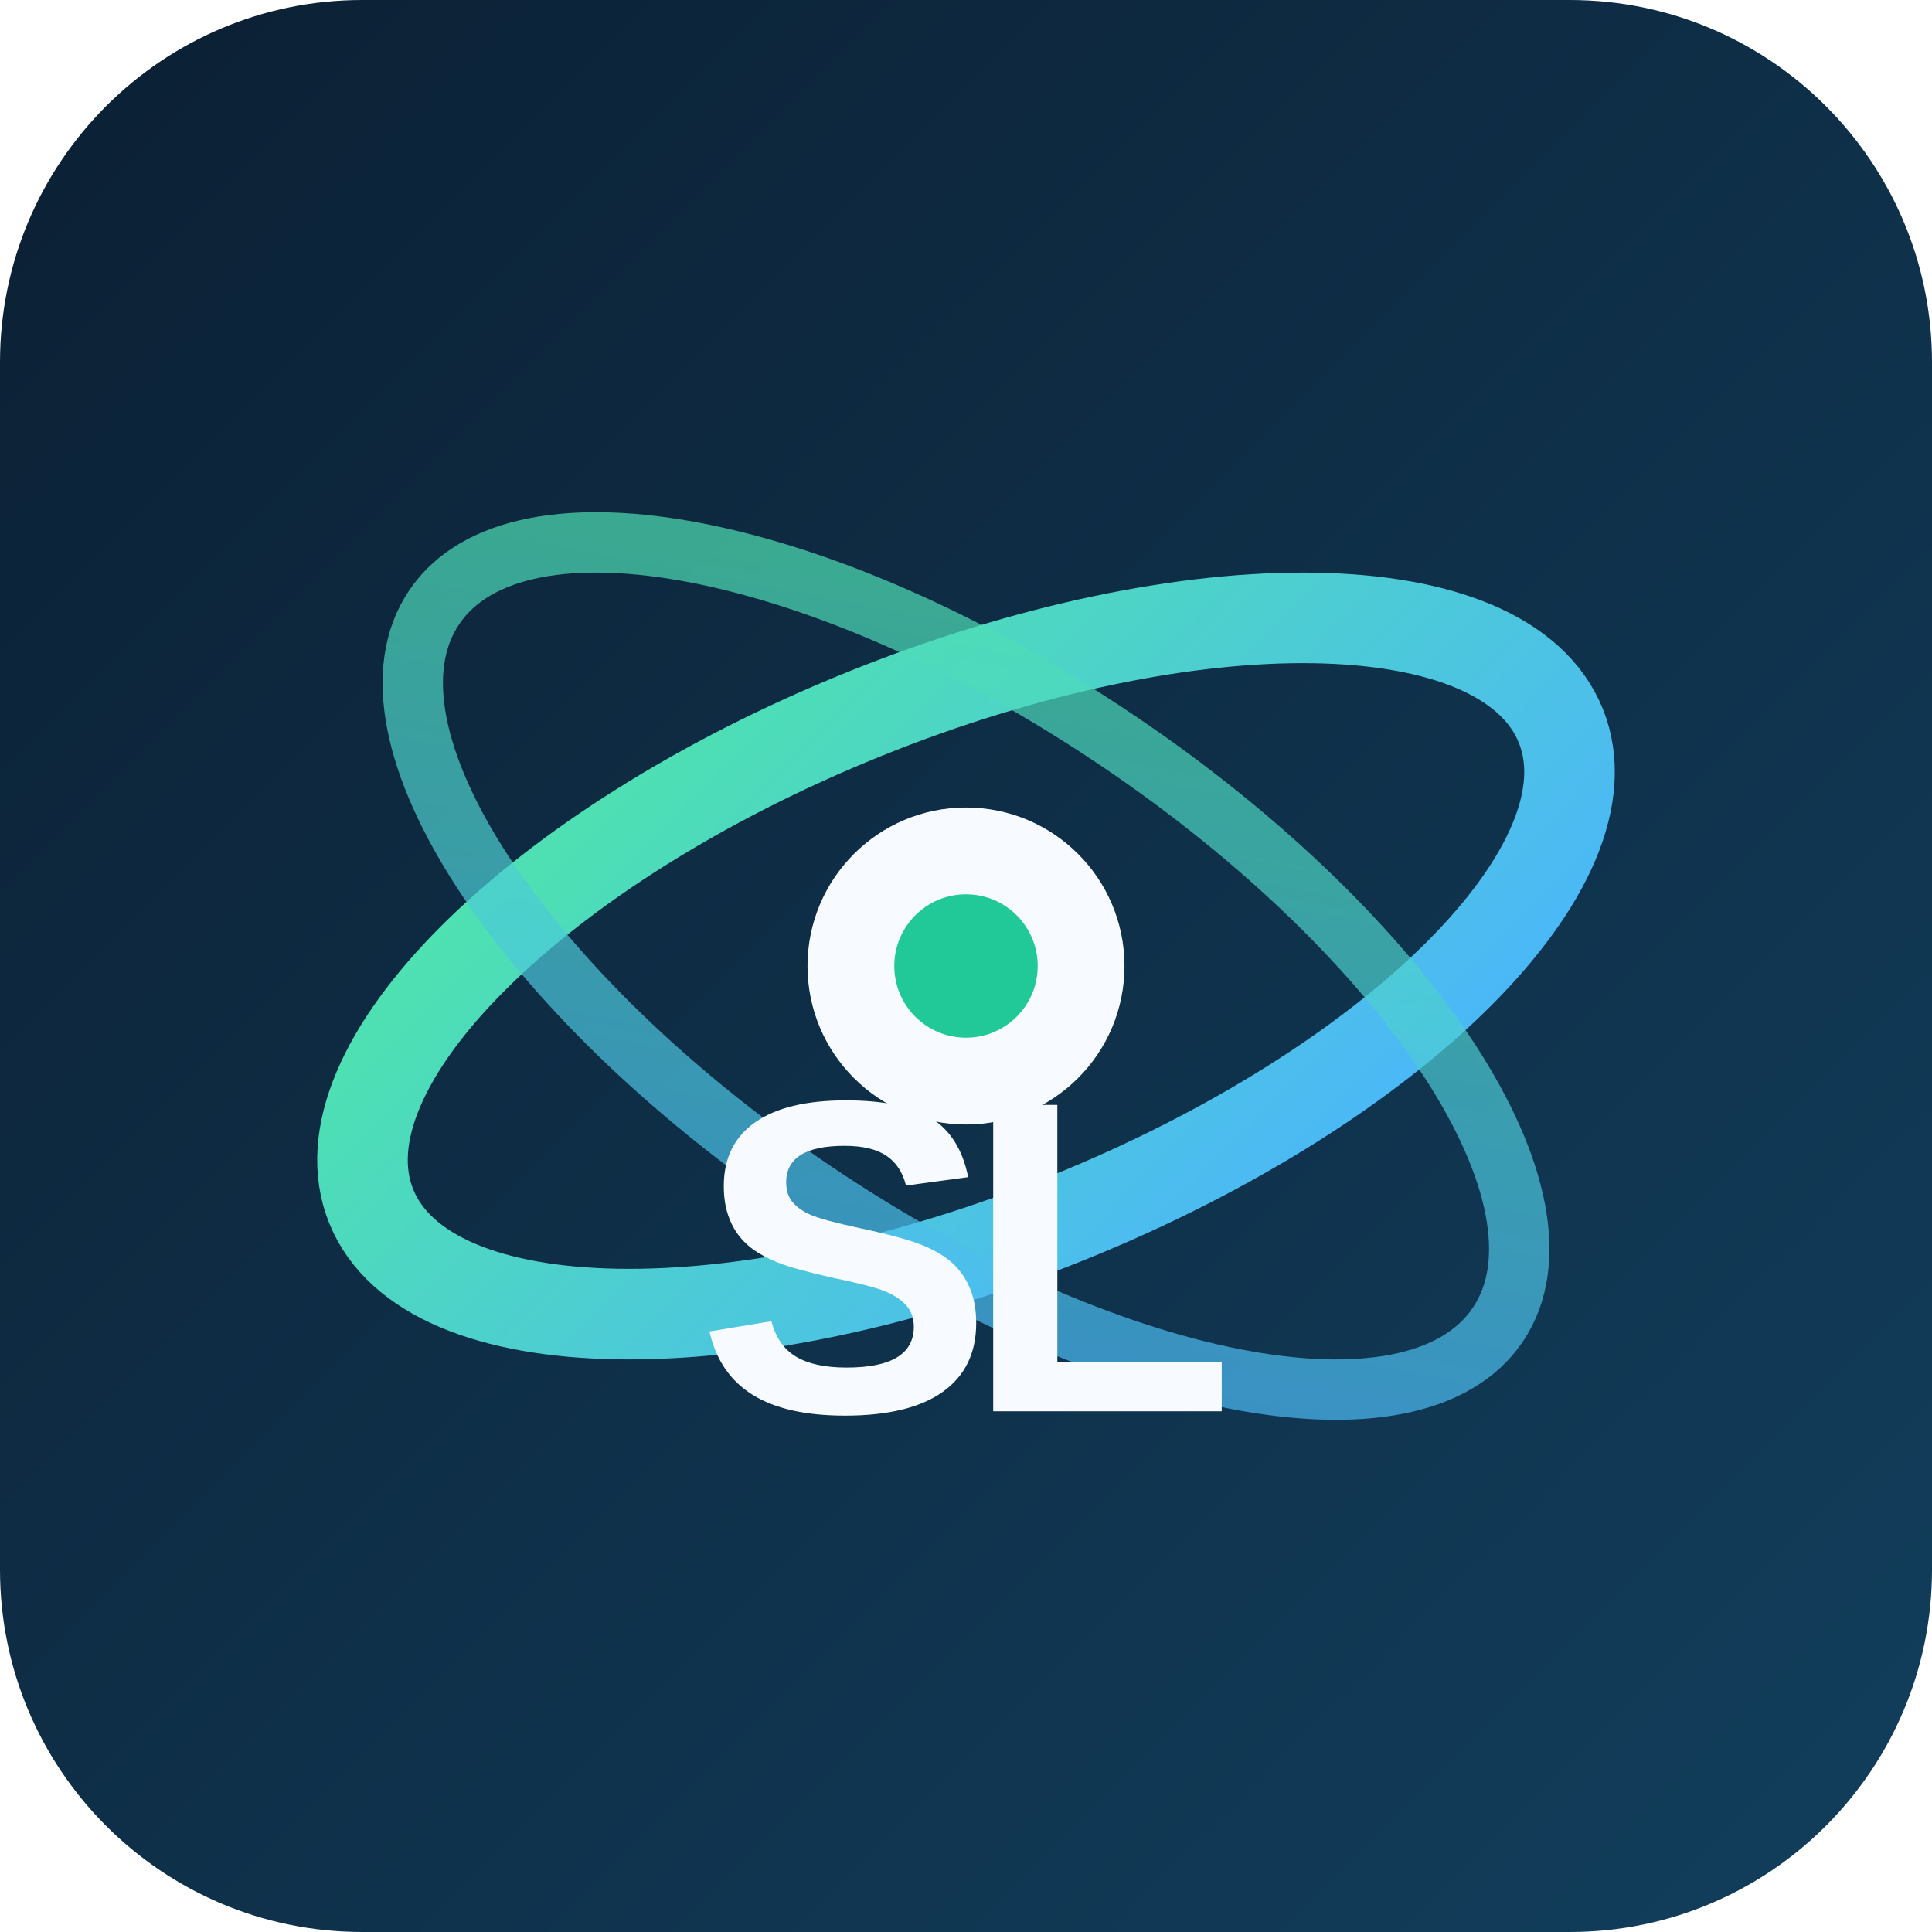
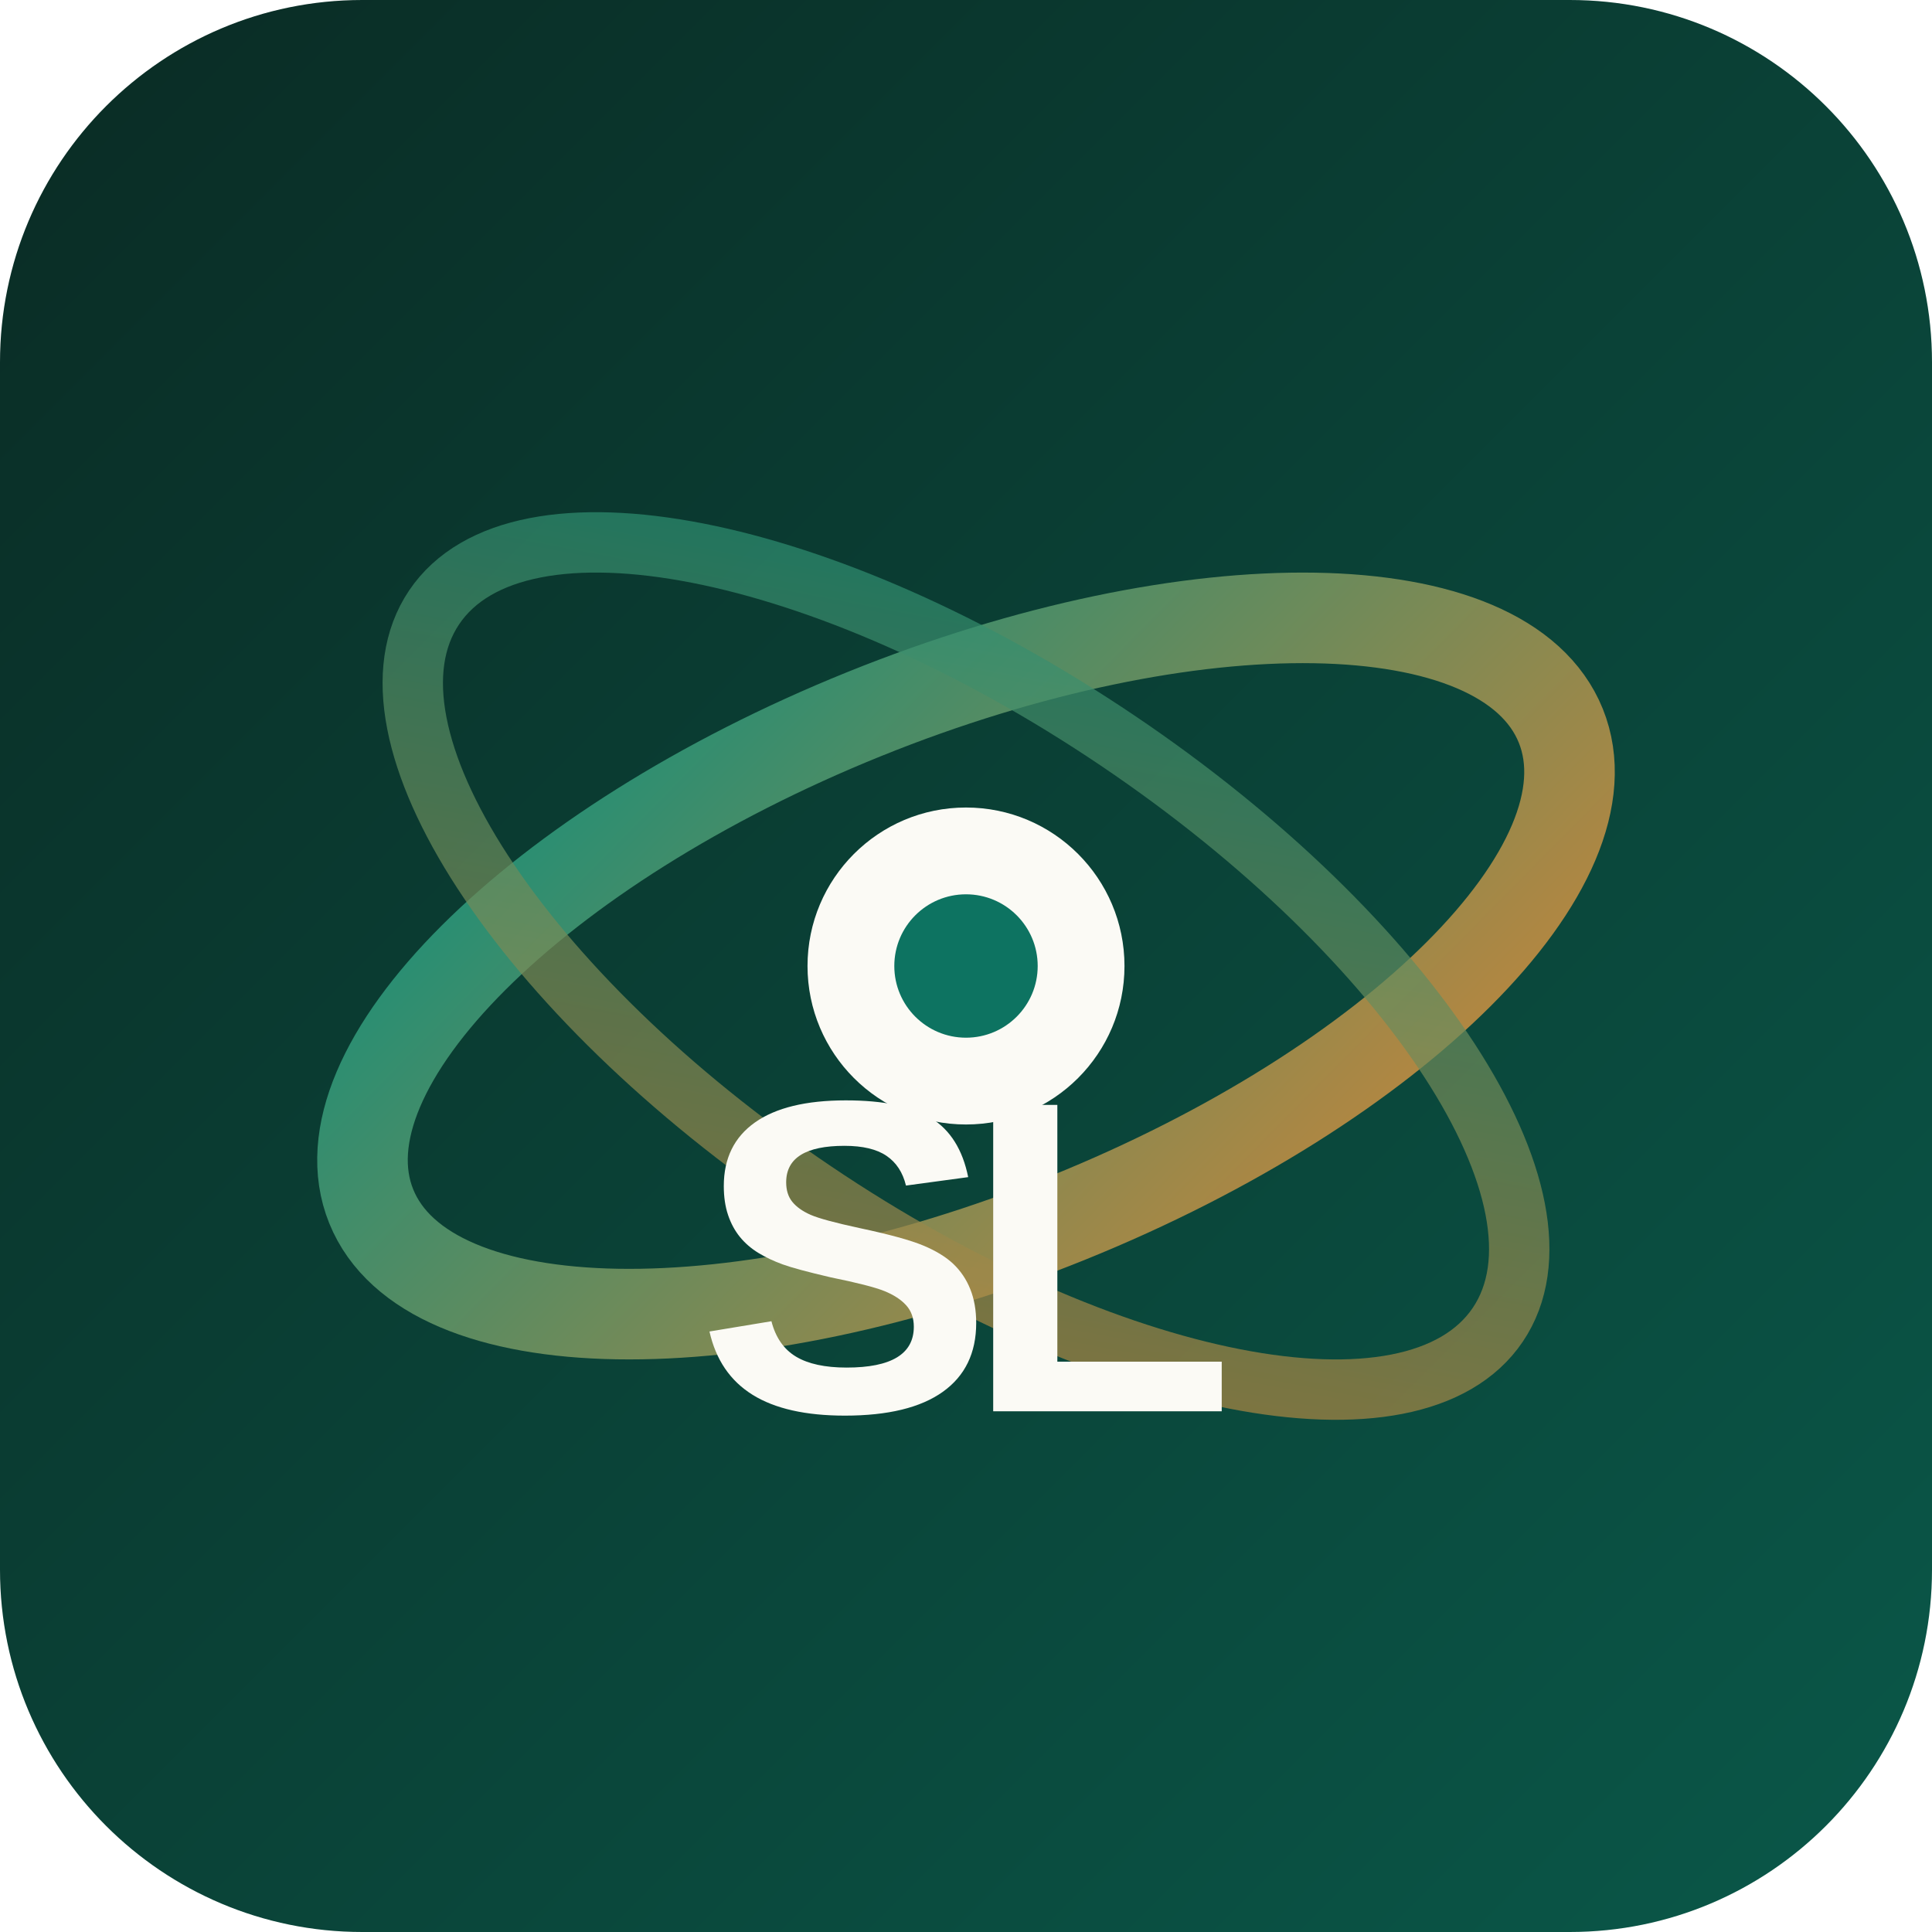
<svg xmlns="http://www.w3.org/2000/svg" viewBox="0 0 512 512" role="img" aria-label="SciencesLoop logo">
  <defs>
    <linearGradient id="bg" x1="0" y1="0" x2="1" y2="1">
-       <stop offset="0" stop-color="#0b1f33" />
-       <stop offset="1" stop-color="#123f5d" />
+       <stop offset="0" stop-color="#0a2b24" />
+       <stop offset="1" stop-color="#0a5849" />
    </linearGradient>
    <linearGradient id="loop" x1="0" y1="0" x2="1" y2="1">
-       <stop offset="0" stop-color="#4ee6a8" />
-       <stop offset="1" stop-color="#4bb3ff" />
+       <stop offset="0" stop-color="#1a8f78" />
+       <stop offset="1" stop-color="#c1863c" />
    </linearGradient>
  </defs>
  <rect width="512" height="512" rx="96" fill="url(#bg)" />
  <g fill="none" stroke="url(#loop)" stroke-linecap="round">
    <ellipse cx="256" cy="256" rx="170" ry="72" stroke-width="24" transform="rotate(-22 256 256)" />
    <ellipse cx="256" cy="256" rx="170" ry="72" stroke-width="16" opacity="0.7" transform="rotate(34 256 256)" />
  </g>
-   <circle cx="256" cy="256" r="42" fill="#f7fbff" />
-   <circle cx="256" cy="256" r="19" fill="#20c997" />
-   <text x="256" y="374" text-anchor="middle" font-family="Arial, Helvetica, sans-serif" font-size="118" font-weight="700" letter-spacing="-8" fill="#f7fbff">SL</text>
+   <circle cx="256" cy="256" r="42" fill="#fbfaf5" />
+   <circle cx="256" cy="256" r="19" fill="#0d7361" />
+   <text x="256" y="374" text-anchor="middle" font-family="Arial, Helvetica, sans-serif" font-size="118" font-weight="700" letter-spacing="-8" fill="#fbfaf5">SL</text>
</svg>
